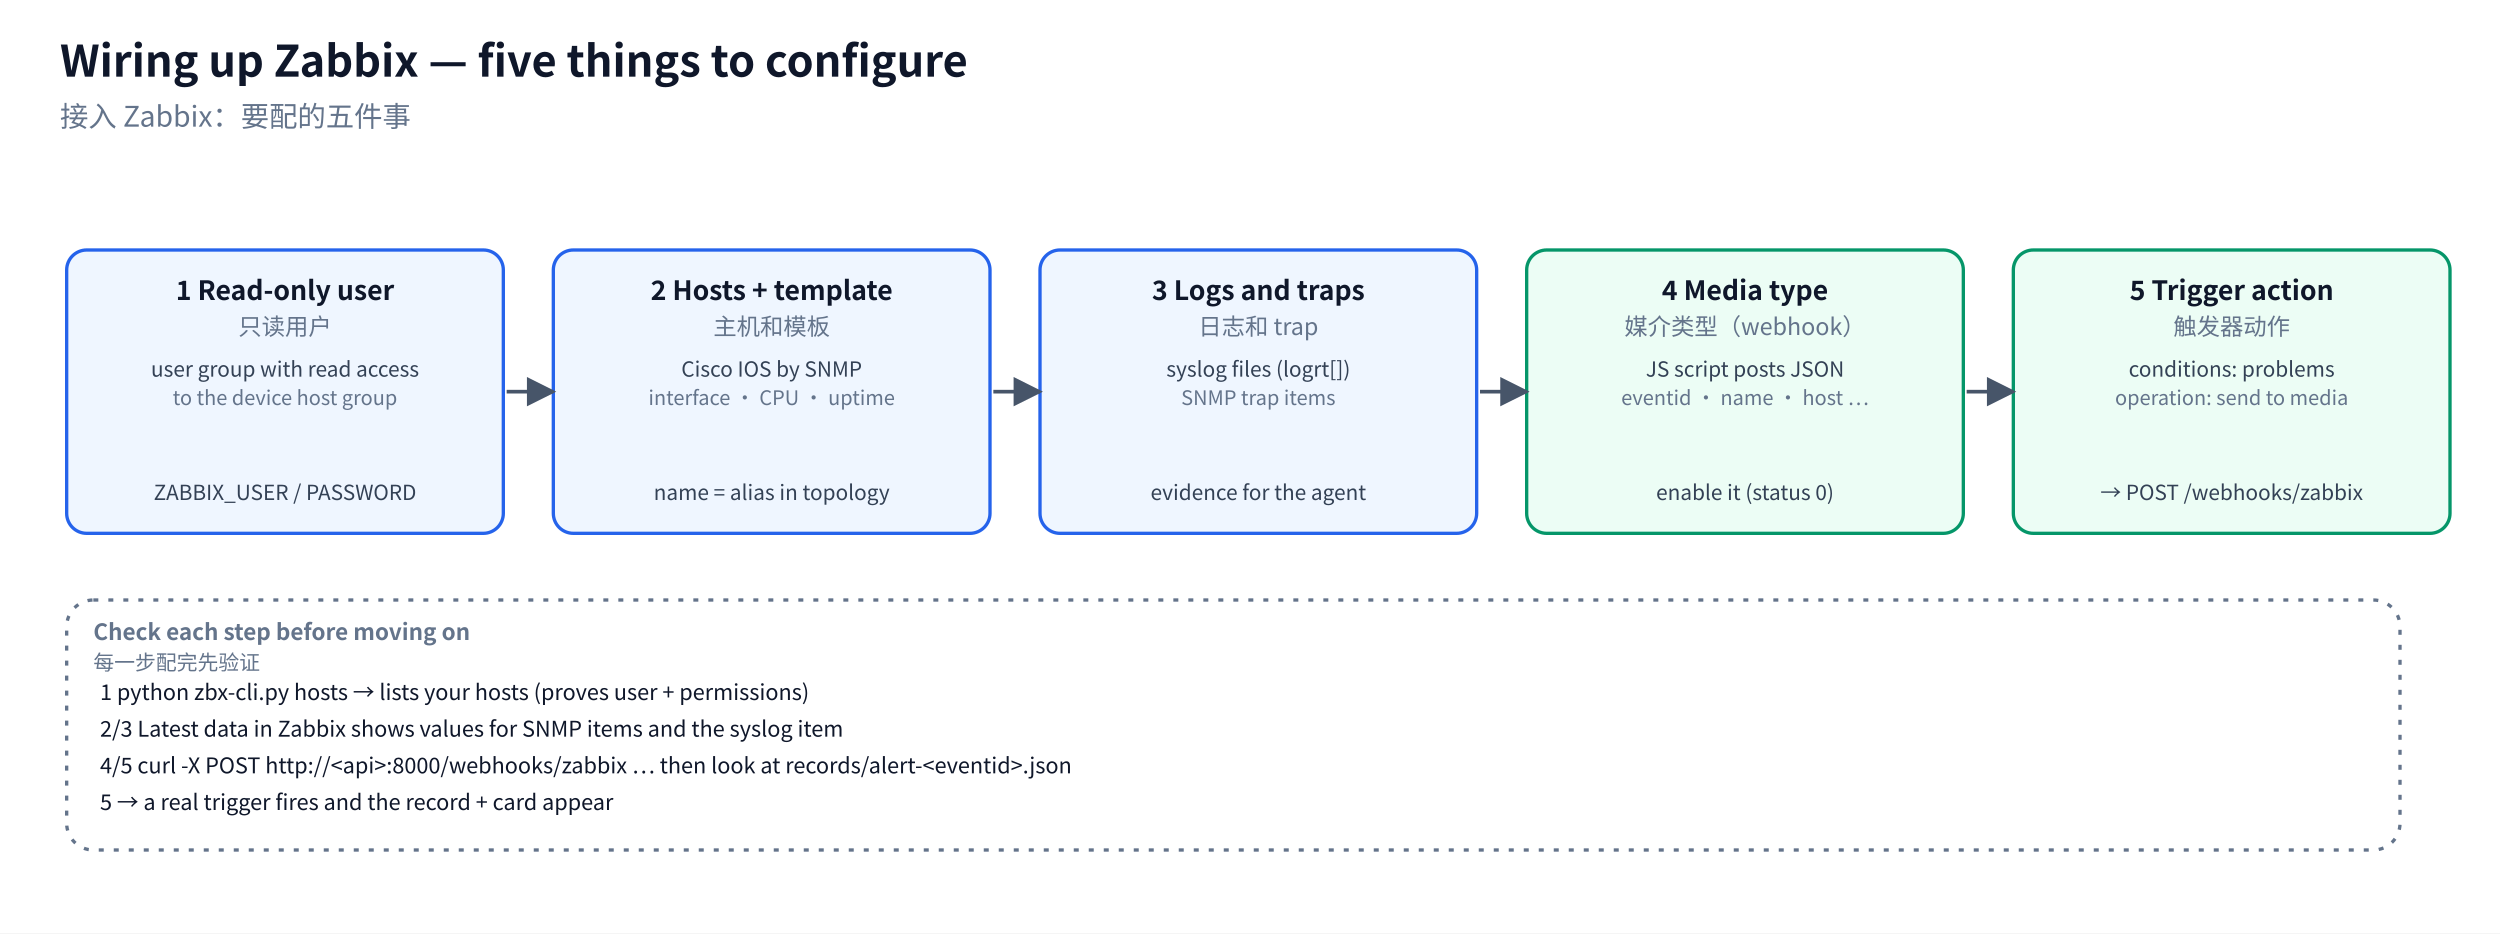
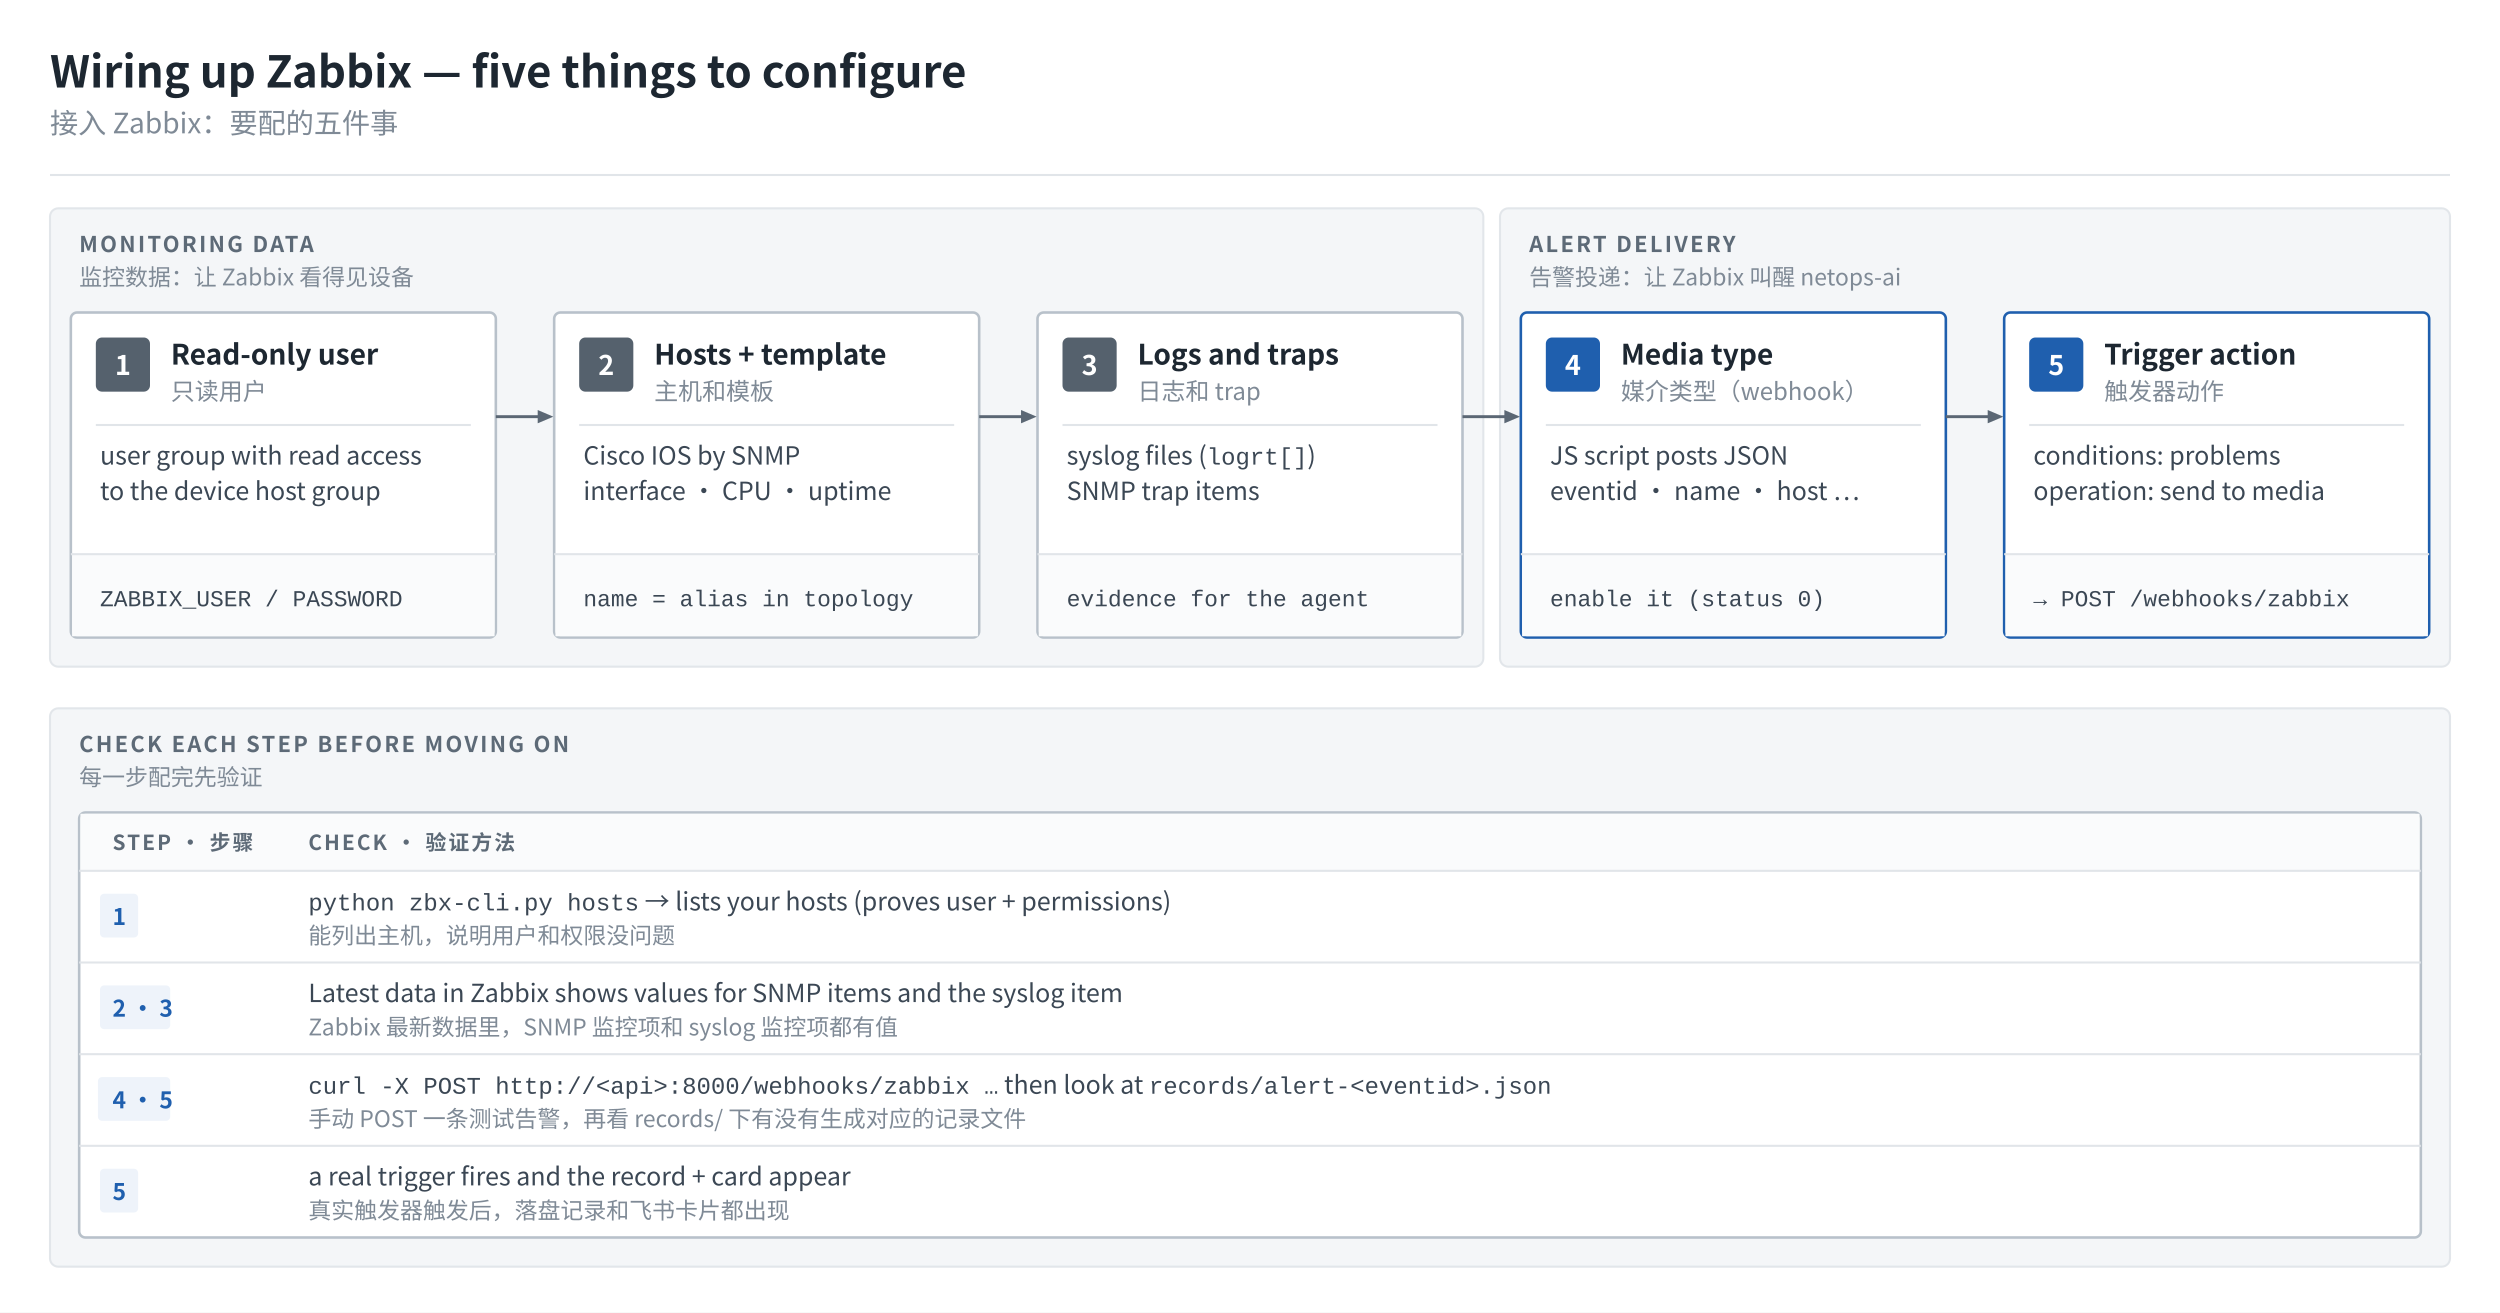
- <svg xmlns="http://www.w3.org/2000/svg" width="1500" height="560" viewBox="0 0 1500 560">
+ <svg xmlns="http://www.w3.org/2000/svg" width="1200" height="630" viewBox="0 0 1200 630">
  <defs>
-     <marker id="ah" viewBox="0 0 10 10" refX="9" refY="5" markerWidth="8" markerHeight="8" orient="auto-start-reverse">
-       <path d="M0,0 L10,5 L0,10 z" fill="#475569" />
+     <marker id="m5b6774" viewBox="0 0 8 8" refX="1.5" refY="4" markerWidth="7.5" markerHeight="7.5" markerUnits="userSpaceOnUse" orient="auto-start-reverse">
+       <path d="M0,0.6 L8,4 L0,7.4 z" fill="#5b6774" />
    </marker>
  </defs>
-   <rect width="1500" height="560" fill="#ffffff" />
-   <text x="36" y="46" font-family="'Segoe UI','Microsoft YaHei','PingFang SC','Noto Sans CJK SC',sans-serif" font-size="26" font-weight="700" fill="#0f172a" text-anchor="start">Wiring up Zabbix — five things to configure</text>
-   <text x="36" y="76" font-family="'Segoe UI','Microsoft YaHei','PingFang SC','Noto Sans CJK SC',sans-serif" font-size="17" font-weight="400" fill="#64748b" text-anchor="start">接入 Zabbix：要配的五件事</text>
-   <rect x="40" y="150" width="262" height="170" rx="12" fill="#eff6ff" stroke="#2563eb" stroke-width="2" />
-   <text x="171.0" y="180" font-family="'Segoe UI','Microsoft YaHei','PingFang SC','Noto Sans CJK SC',sans-serif" font-size="16" font-weight="700" fill="#0f172a" text-anchor="middle">1  Read-only user</text>
-   <text x="171.0" y="201" font-family="'Segoe UI','Microsoft YaHei','PingFang SC','Noto Sans CJK SC',sans-serif" font-size="14" font-weight="400" fill="#64748b" text-anchor="middle">只读用户</text>
-   <text x="171.0" y="226" font-family="'Segoe UI','Microsoft YaHei','PingFang SC','Noto Sans CJK SC',sans-serif" font-size="12.5" font-weight="400" fill="#334155" text-anchor="middle">user group with read access</text>
-   <text x="171.0" y="243" font-family="'Segoe UI','Microsoft YaHei','PingFang SC','Noto Sans CJK SC',sans-serif" font-size="12" font-weight="400" fill="#64748b" text-anchor="middle">to the device host group</text>
-   <text x="171" y="300" font-family="'Segoe UI','Microsoft YaHei','PingFang SC','Noto Sans CJK SC',sans-serif" font-size="12.5" font-weight="400" fill="#334155" text-anchor="middle">ZABBIX_USER / PASSWORD</text>
-   <rect x="332" y="150" width="262" height="170" rx="12" fill="#eff6ff" stroke="#2563eb" stroke-width="2" />
-   <text x="463.0" y="180" font-family="'Segoe UI','Microsoft YaHei','PingFang SC','Noto Sans CJK SC',sans-serif" font-size="16" font-weight="700" fill="#0f172a" text-anchor="middle">2  Hosts + template</text>
-   <text x="463.0" y="201" font-family="'Segoe UI','Microsoft YaHei','PingFang SC','Noto Sans CJK SC',sans-serif" font-size="14" font-weight="400" fill="#64748b" text-anchor="middle">主机和模板</text>
-   <text x="463.0" y="226" font-family="'Segoe UI','Microsoft YaHei','PingFang SC','Noto Sans CJK SC',sans-serif" font-size="12.5" font-weight="400" fill="#334155" text-anchor="middle">Cisco IOS by SNMP</text>
-   <text x="463.0" y="243" font-family="'Segoe UI','Microsoft YaHei','PingFang SC','Noto Sans CJK SC',sans-serif" font-size="12" font-weight="400" fill="#64748b" text-anchor="middle">interface · CPU · uptime</text>
-   <text x="463" y="300" font-family="'Segoe UI','Microsoft YaHei','PingFang SC','Noto Sans CJK SC',sans-serif" font-size="12.5" font-weight="400" fill="#334155" text-anchor="middle">name = alias in topology</text>
-   <line x1="304" y1="235" x2="332" y2="235" stroke="#475569" stroke-width="2.2" marker-end="url(#ah)" />
-   <rect x="624" y="150" width="262" height="170" rx="12" fill="#eff6ff" stroke="#2563eb" stroke-width="2" />
-   <text x="755.0" y="180" font-family="'Segoe UI','Microsoft YaHei','PingFang SC','Noto Sans CJK SC',sans-serif" font-size="16" font-weight="700" fill="#0f172a" text-anchor="middle">3  Logs and traps</text>
-   <text x="755.0" y="201" font-family="'Segoe UI','Microsoft YaHei','PingFang SC','Noto Sans CJK SC',sans-serif" font-size="14" font-weight="400" fill="#64748b" text-anchor="middle">日志和 trap</text>
-   <text x="755.0" y="226" font-family="'Segoe UI','Microsoft YaHei','PingFang SC','Noto Sans CJK SC',sans-serif" font-size="12.5" font-weight="400" fill="#334155" text-anchor="middle">syslog files (logrt[])</text>
-   <text x="755.0" y="243" font-family="'Segoe UI','Microsoft YaHei','PingFang SC','Noto Sans CJK SC',sans-serif" font-size="12" font-weight="400" fill="#64748b" text-anchor="middle">SNMP trap items</text>
-   <text x="755" y="300" font-family="'Segoe UI','Microsoft YaHei','PingFang SC','Noto Sans CJK SC',sans-serif" font-size="12.5" font-weight="400" fill="#334155" text-anchor="middle">evidence for the agent</text>
-   <line x1="596" y1="235" x2="624" y2="235" stroke="#475569" stroke-width="2.2" marker-end="url(#ah)" />
-   <rect x="916" y="150" width="262" height="170" rx="12" fill="#ecfdf5" stroke="#059669" stroke-width="2" />
-   <text x="1047.0" y="180" font-family="'Segoe UI','Microsoft YaHei','PingFang SC','Noto Sans CJK SC',sans-serif" font-size="16" font-weight="700" fill="#0f172a" text-anchor="middle">4  Media type</text>
-   <text x="1047.0" y="201" font-family="'Segoe UI','Microsoft YaHei','PingFang SC','Noto Sans CJK SC',sans-serif" font-size="14" font-weight="400" fill="#64748b" text-anchor="middle">媒介类型（webhook）</text>
-   <text x="1047.0" y="226" font-family="'Segoe UI','Microsoft YaHei','PingFang SC','Noto Sans CJK SC',sans-serif" font-size="12.5" font-weight="400" fill="#334155" text-anchor="middle">JS script posts JSON</text>
-   <text x="1047.0" y="243" font-family="'Segoe UI','Microsoft YaHei','PingFang SC','Noto Sans CJK SC',sans-serif" font-size="12" font-weight="400" fill="#64748b" text-anchor="middle">eventid · name · host …</text>
-   <text x="1047" y="300" font-family="'Segoe UI','Microsoft YaHei','PingFang SC','Noto Sans CJK SC',sans-serif" font-size="12.5" font-weight="400" fill="#334155" text-anchor="middle">enable it (status 0)</text>
-   <line x1="888" y1="235" x2="916" y2="235" stroke="#475569" stroke-width="2.2" marker-end="url(#ah)" />
-   <rect x="1208" y="150" width="262" height="170" rx="12" fill="#ecfdf5" stroke="#059669" stroke-width="2" />
-   <text x="1339.0" y="180" font-family="'Segoe UI','Microsoft YaHei','PingFang SC','Noto Sans CJK SC',sans-serif" font-size="16" font-weight="700" fill="#0f172a" text-anchor="middle">5  Trigger action</text>
-   <text x="1339.0" y="201" font-family="'Segoe UI','Microsoft YaHei','PingFang SC','Noto Sans CJK SC',sans-serif" font-size="14" font-weight="400" fill="#64748b" text-anchor="middle">触发器动作</text>
-   <text x="1339.0" y="226" font-family="'Segoe UI','Microsoft YaHei','PingFang SC','Noto Sans CJK SC',sans-serif" font-size="12.5" font-weight="400" fill="#334155" text-anchor="middle">conditions: problems</text>
-   <text x="1339.0" y="243" font-family="'Segoe UI','Microsoft YaHei','PingFang SC','Noto Sans CJK SC',sans-serif" font-size="12" font-weight="400" fill="#64748b" text-anchor="middle">operation: send to media</text>
-   <text x="1339" y="300" font-family="'Segoe UI','Microsoft YaHei','PingFang SC','Noto Sans CJK SC',sans-serif" font-size="12.5" font-weight="400" fill="#334155" text-anchor="middle">→ POST /webhooks/zabbix</text>
-   <line x1="1180" y1="235" x2="1208" y2="235" stroke="#475569" stroke-width="2.2" marker-end="url(#ah)" />
-   <rect x="40" y="360" width="1400" height="150" rx="16" fill="none" stroke="#64748b" stroke-width="2" stroke-dasharray="3 6" />
-   <text x="56" y="384" font-family="'Segoe UI','Microsoft YaHei','PingFang SC','Noto Sans CJK SC',sans-serif" font-size="13.5" font-weight="700" fill="#64748b" text-anchor="start">Check each step before moving on</text>
-   <text x="56" y="402" font-family="'Segoe UI','Microsoft YaHei','PingFang SC','Noto Sans CJK SC',sans-serif" font-size="12.5" font-weight="400" fill="#64748b" text-anchor="start">每一步配完先验证</text>
-   <text x="60" y="420" font-family="'Segoe UI','Microsoft YaHei','PingFang SC','Noto Sans CJK SC',sans-serif" font-size="13" font-weight="400" fill="#0f172a" text-anchor="start">1  python zbx-cli.py hosts  → lists your hosts (proves user + permissions)</text>
-   <text x="60" y="442" font-family="'Segoe UI','Microsoft YaHei','PingFang SC','Noto Sans CJK SC',sans-serif" font-size="13" font-weight="400" fill="#0f172a" text-anchor="start">2/3  Latest data in Zabbix shows values for SNMP items and the syslog item</text>
-   <text x="60" y="464" font-family="'Segoe UI','Microsoft YaHei','PingFang SC','Noto Sans CJK SC',sans-serif" font-size="13" font-weight="400" fill="#0f172a" text-anchor="start">4/5  curl -X POST http://&lt;api&gt;:8000/webhooks/zabbix …  then look at records/alert-&lt;eventid&gt;.json</text>
-   <text x="60" y="486" font-family="'Segoe UI','Microsoft YaHei','PingFang SC','Noto Sans CJK SC',sans-serif" font-size="13" font-weight="400" fill="#0f172a" text-anchor="start">5 → a real trigger fires and the record + card appear</text>
+   <rect width="1200" height="630" fill="#ffffff" />
+   <text id="t1" x="24" y="42" font-family="'Segoe UI','Microsoft YaHei','PingFang SC','Noto Sans CJK SC',sans-serif" font-size="21" fill="#1d2731" font-weight="700">Wiring up Zabbix — five things to configure</text>
+   <text id="t2" x="24" y="64" font-family="'Segoe UI','Microsoft YaHei','PingFang SC','Noto Sans CJK SC',sans-serif" font-size="13.5" fill="#7f8a96">接入 Zabbix：要配的五件事</text>
+   <line x1="24" y1="84" x2="1176" y2="84" stroke="#e1e5e9" stroke-width="1" />
+   <rect x="24" y="100" width="688" height="220" rx="4" fill="#f4f6f8" stroke="#e2e6ea" stroke-width="1" />
+   <text id="t3" x="38" y="121" font-family="'Segoe UI','Microsoft YaHei','PingFang SC','Noto Sans CJK SC',sans-serif" font-size="10.5" fill="#5d6a77" font-weight="700" letter-spacing="1.1">MONITORING DATA</text>
+   <text id="t4" x="38" y="137" font-family="'Segoe UI','Microsoft YaHei','PingFang SC','Noto Sans CJK SC',sans-serif" font-size="11" fill="#7f8a96">监控数据：让 Zabbix 看得见设备</text>
+   <rect x="720" y="100" width="456" height="220" rx="4" fill="#f4f6f8" stroke="#e2e6ea" stroke-width="1" />
+   <text id="t5" x="734" y="121" font-family="'Segoe UI','Microsoft YaHei','PingFang SC','Noto Sans CJK SC',sans-serif" font-size="10.5" fill="#5d6a77" font-weight="700" letter-spacing="1.1">ALERT DELIVERY</text>
+   <text id="t6" x="734" y="137" font-family="'Segoe UI','Microsoft YaHei','PingFang SC','Noto Sans CJK SC',sans-serif" font-size="11" fill="#7f8a96">告警投递：让 Zabbix 叫醒 netops-ai</text>
+   <rect x="34" y="150" width="204" height="156" rx="3" fill="#ffffff" stroke="#b8c1ca" stroke-width="1.25" />
+   <rect x="46" y="162" width="26" height="26" rx="3" fill="#55616d" />
+   <text id="t7" x="59" y="180" font-family="'Segoe UI','Microsoft YaHei','PingFang SC','Noto Sans CJK SC',sans-serif" font-size="13" fill="#ffffff" font-weight="700" text-anchor="middle">1</text>
+   <text id="t8" x="82" y="175" font-family="'Segoe UI','Microsoft YaHei','PingFang SC','Noto Sans CJK SC',sans-serif" font-size="13.5" fill="#1d2731" font-weight="600">Read-only user</text>
+   <text id="t9" x="82" y="192" font-family="'Segoe UI','Microsoft YaHei','PingFang SC','Noto Sans CJK SC',sans-serif" font-size="11.5" fill="#7f8a96">只读用户</text>
+   <line x1="46" y1="204" x2="226" y2="204" stroke="#e1e5e9" stroke-width="1" />
+   <text id="t10" x="48" y="223" font-family="'Segoe UI','Microsoft YaHei','PingFang SC','Noto Sans CJK SC',sans-serif" font-size="12" fill="#3b4754">user group with read access</text>
+   <text id="t11" x="48" y="240" font-family="'Segoe UI','Microsoft YaHei','PingFang SC','Noto Sans CJK SC',sans-serif" font-size="12" fill="#3b4754">to the device host group</text>
+   <rect x="34.6" y="266" width="202.8" height="39.4" fill="#fafbfc" />
+   <line x1="34" y1="266" x2="238" y2="266" stroke="#e1e5e9" stroke-width="1" />
+   <text id="t12" x="48" y="291" font-family="'Cascadia Mono',Consolas,'Courier New',monospace" font-size="11" fill="#3b4754">ZABBIX_USER / PASSWORD</text>
+   <rect x="266" y="150" width="204" height="156" rx="3" fill="#ffffff" stroke="#b8c1ca" stroke-width="1.25" />
+   <rect x="278" y="162" width="26" height="26" rx="3" fill="#55616d" />
+   <text id="t13" x="291" y="180" font-family="'Segoe UI','Microsoft YaHei','PingFang SC','Noto Sans CJK SC',sans-serif" font-size="13" fill="#ffffff" font-weight="700" text-anchor="middle">2</text>
+   <text id="t14" x="314" y="175" font-family="'Segoe UI','Microsoft YaHei','PingFang SC','Noto Sans CJK SC',sans-serif" font-size="13.5" fill="#1d2731" font-weight="600">Hosts + template</text>
+   <text id="t15" x="314" y="192" font-family="'Segoe UI','Microsoft YaHei','PingFang SC','Noto Sans CJK SC',sans-serif" font-size="11.5" fill="#7f8a96">主机和模板</text>
+   <line x1="278" y1="204" x2="458" y2="204" stroke="#e1e5e9" stroke-width="1" />
+   <text id="t16" x="280" y="223" font-family="'Segoe UI','Microsoft YaHei','PingFang SC','Noto Sans CJK SC',sans-serif" font-size="12" fill="#3b4754">Cisco IOS by SNMP</text>
+   <text id="t17" x="280" y="240" font-family="'Segoe UI','Microsoft YaHei','PingFang SC','Noto Sans CJK SC',sans-serif" font-size="12" fill="#3b4754">interface · CPU · uptime</text>
+   <rect x="266.6" y="266" width="202.8" height="39.4" fill="#fafbfc" />
+   <line x1="266" y1="266" x2="470" y2="266" stroke="#e1e5e9" stroke-width="1" />
+   <text id="t18" x="280" y="291" font-family="'Cascadia Mono',Consolas,'Courier New',monospace" font-size="11" fill="#3b4754">name = alias in topology</text>
+   <path d="M 238 200 L 259.5 200" fill="none" stroke="#5b6774" stroke-width="1.4" stroke-linejoin="round" marker-end="url(#m5b6774)" />
+   <rect x="498" y="150" width="204" height="156" rx="3" fill="#ffffff" stroke="#b8c1ca" stroke-width="1.25" />
+   <rect x="510" y="162" width="26" height="26" rx="3" fill="#55616d" />
+   <text id="t19" x="523" y="180" font-family="'Segoe UI','Microsoft YaHei','PingFang SC','Noto Sans CJK SC',sans-serif" font-size="13" fill="#ffffff" font-weight="700" text-anchor="middle">3</text>
+   <text id="t20" x="546" y="175" font-family="'Segoe UI','Microsoft YaHei','PingFang SC','Noto Sans CJK SC',sans-serif" font-size="13.5" fill="#1d2731" font-weight="600">Logs and traps</text>
+   <text id="t21" x="546" y="192" font-family="'Segoe UI','Microsoft YaHei','PingFang SC','Noto Sans CJK SC',sans-serif" font-size="11.5" fill="#7f8a96">日志和 trap</text>
+   <line x1="510" y1="204" x2="690" y2="204" stroke="#e1e5e9" stroke-width="1" />
+   <text id="t22" x="512" y="223" font-family="'Segoe UI','Microsoft YaHei','PingFang SC','Noto Sans CJK SC',sans-serif" font-size="12" fill="#3b4754">syslog files (<tspan font-family="'Cascadia Mono',Consolas,'Courier New',monospace" font-size="11.5">logrt[]</tspan>)</text>
+   <text id="t23" x="512" y="240" font-family="'Segoe UI','Microsoft YaHei','PingFang SC','Noto Sans CJK SC',sans-serif" font-size="12" fill="#3b4754">SNMP trap items</text>
+   <rect x="498.6" y="266" width="202.8" height="39.4" fill="#fafbfc" />
+   <line x1="498" y1="266" x2="702" y2="266" stroke="#e1e5e9" stroke-width="1" />
+   <text id="t24" x="512" y="291" font-family="'Cascadia Mono',Consolas,'Courier New',monospace" font-size="11" fill="#3b4754">evidence for the agent</text>
+   <path d="M 470 200 L 491.5 200" fill="none" stroke="#5b6774" stroke-width="1.4" stroke-linejoin="round" marker-end="url(#m5b6774)" />
+   <rect x="730" y="150" width="204" height="156" rx="3" fill="#ffffff" stroke="#1f5fae" stroke-width="1.25" />
+   <rect x="742" y="162" width="26" height="26" rx="3" fill="#1f5fae" />
+   <text id="t25" x="755" y="180" font-family="'Segoe UI','Microsoft YaHei','PingFang SC','Noto Sans CJK SC',sans-serif" font-size="13" fill="#ffffff" font-weight="700" text-anchor="middle">4</text>
+   <text id="t26" x="778" y="175" font-family="'Segoe UI','Microsoft YaHei','PingFang SC','Noto Sans CJK SC',sans-serif" font-size="13.5" fill="#1d2731" font-weight="600">Media type</text>
+   <text id="t27" x="778" y="192" font-family="'Segoe UI','Microsoft YaHei','PingFang SC','Noto Sans CJK SC',sans-serif" font-size="11.5" fill="#7f8a96">媒介类型（webhook）</text>
+   <line x1="742" y1="204" x2="922" y2="204" stroke="#e1e5e9" stroke-width="1" />
+   <text id="t28" x="744" y="223" font-family="'Segoe UI','Microsoft YaHei','PingFang SC','Noto Sans CJK SC',sans-serif" font-size="12" fill="#3b4754">JS script posts JSON</text>
+   <text id="t29" x="744" y="240" font-family="'Segoe UI','Microsoft YaHei','PingFang SC','Noto Sans CJK SC',sans-serif" font-size="12" fill="#3b4754">eventid · name · host …</text>
+   <rect x="730.6" y="266" width="202.8" height="39.4" fill="#fafbfc" />
+   <line x1="730" y1="266" x2="934" y2="266" stroke="#e1e5e9" stroke-width="1" />
+   <text id="t30" x="744" y="291" font-family="'Cascadia Mono',Consolas,'Courier New',monospace" font-size="11" fill="#3b4754">enable it (status 0)</text>
+   <path d="M 702 200 L 723.5 200" fill="none" stroke="#5b6774" stroke-width="1.4" stroke-linejoin="round" marker-end="url(#m5b6774)" />
+   <rect x="962" y="150" width="204" height="156" rx="3" fill="#ffffff" stroke="#1f5fae" stroke-width="1.25" />
+   <rect x="974" y="162" width="26" height="26" rx="3" fill="#1f5fae" />
+   <text id="t31" x="987" y="180" font-family="'Segoe UI','Microsoft YaHei','PingFang SC','Noto Sans CJK SC',sans-serif" font-size="13" fill="#ffffff" font-weight="700" text-anchor="middle">5</text>
+   <text id="t32" x="1010" y="175" font-family="'Segoe UI','Microsoft YaHei','PingFang SC','Noto Sans CJK SC',sans-serif" font-size="13.5" fill="#1d2731" font-weight="600">Trigger action</text>
+   <text id="t33" x="1010" y="192" font-family="'Segoe UI','Microsoft YaHei','PingFang SC','Noto Sans CJK SC',sans-serif" font-size="11.5" fill="#7f8a96">触发器动作</text>
+   <line x1="974" y1="204" x2="1154" y2="204" stroke="#e1e5e9" stroke-width="1" />
+   <text id="t34" x="976" y="223" font-family="'Segoe UI','Microsoft YaHei','PingFang SC','Noto Sans CJK SC',sans-serif" font-size="12" fill="#3b4754">conditions: problems</text>
+   <text id="t35" x="976" y="240" font-family="'Segoe UI','Microsoft YaHei','PingFang SC','Noto Sans CJK SC',sans-serif" font-size="12" fill="#3b4754">operation: send to media</text>
+   <rect x="962.6" y="266" width="202.8" height="39.4" fill="#fafbfc" />
+   <line x1="962" y1="266" x2="1166" y2="266" stroke="#e1e5e9" stroke-width="1" />
+   <text id="t36" x="976" y="291" font-family="'Cascadia Mono',Consolas,'Courier New',monospace" font-size="11" fill="#3b4754">→ POST /webhooks/zabbix</text>
+   <path d="M 934 200 L 955.5 200" fill="none" stroke="#5b6774" stroke-width="1.4" stroke-linejoin="round" marker-end="url(#m5b6774)" />
+   <rect x="24" y="340" width="1152" height="268" rx="4" fill="#f4f6f8" stroke="#e2e6ea" stroke-width="1" />
+   <text id="t37" x="38" y="361" font-family="'Segoe UI','Microsoft YaHei','PingFang SC','Noto Sans CJK SC',sans-serif" font-size="10.5" fill="#5d6a77" font-weight="700" letter-spacing="1.1">CHECK EACH STEP BEFORE MOVING ON</text>
+   <text id="t38" x="38" y="377" font-family="'Segoe UI','Microsoft YaHei','PingFang SC','Noto Sans CJK SC',sans-serif" font-size="11" fill="#7f8a96">每一步配完先验证</text>
+   <rect x="38" y="390" width="1124" height="204" rx="3" fill="#ffffff" stroke="#b8c1ca" stroke-width="1.25" />
+   <rect x="38.6" y="390.6" width="1122.8" height="27" fill="#fafbfc" />
+   <text id="t39" x="54" y="408" font-family="'Segoe UI','Microsoft YaHei','PingFang SC','Noto Sans CJK SC',sans-serif" font-size="10" fill="#5d6a77" font-weight="700" letter-spacing="1">STEP · 步骤</text>
+   <text id="t40" x="148" y="408" font-family="'Segoe UI','Microsoft YaHei','PingFang SC','Noto Sans CJK SC',sans-serif" font-size="10" fill="#5d6a77" font-weight="700" letter-spacing="1">CHECK · 验证方法</text>
+   <line x1="38" y1="418" x2="1162" y2="418" stroke="#e1e5e9" stroke-width="1" />
+   <rect rx="2" fill="#eef3fa" x="48.0" y="429.0" width="18.3" height="21.0" />
+   <text id="t41" x="54" y="444" font-family="'Segoe UI','Microsoft YaHei','PingFang SC','Noto Sans CJK SC',sans-serif" font-size="11" fill="#1f5fae" font-weight="700">1</text>
+   <text id="t42" x="148" y="437" font-family="'Segoe UI','Microsoft YaHei','PingFang SC','Noto Sans CJK SC',sans-serif" font-size="12" fill="#3b4754">
+     <tspan font-family="'Cascadia Mono',Consolas,'Courier New',monospace" font-size="11.5">python zbx-cli.py hosts</tspan> → lists your hosts (proves user + permissions)</text>
+   <text id="t43" x="148" y="453" font-family="'Segoe UI','Microsoft YaHei','PingFang SC','Noto Sans CJK SC',sans-serif" font-size="11" fill="#7f8a96">能列出主机，说明用户和权限没问题</text>
+   <line x1="38" y1="462" x2="1162" y2="462" stroke="#e1e5e9" stroke-width="1" />
+   <rect rx="2" fill="#eef3fa" x="48.0" y="473.0" width="33.7" height="21.0" />
+   <text id="t44" x="54" y="488" font-family="'Segoe UI','Microsoft YaHei','PingFang SC','Noto Sans CJK SC',sans-serif" font-size="11" fill="#1f5fae" font-weight="700">2 · 3</text>
+   <text id="t45" x="148" y="481" font-family="'Segoe UI','Microsoft YaHei','PingFang SC','Noto Sans CJK SC',sans-serif" font-size="12" fill="#3b4754">Latest data in Zabbix shows values for SNMP items and the syslog item</text>
+   <text id="t46" x="148" y="497" font-family="'Segoe UI','Microsoft YaHei','PingFang SC','Noto Sans CJK SC',sans-serif" font-size="11" fill="#7f8a96">Zabbix 最新数据里，SNMP 监控项和 syslog 监控项都有值</text>
+   <line x1="38" y1="506" x2="1162" y2="506" stroke="#e1e5e9" stroke-width="1" />
+   <rect rx="2" fill="#eef3fa" x="47.0" y="517.0" width="34.7" height="21.0" />
+   <text id="t47" x="54" y="532" font-family="'Segoe UI','Microsoft YaHei','PingFang SC','Noto Sans CJK SC',sans-serif" font-size="11" fill="#1f5fae" font-weight="700">4 · 5</text>
+   <text id="t48" x="148" y="525" font-family="'Segoe UI','Microsoft YaHei','PingFang SC','Noto Sans CJK SC',sans-serif" font-size="12" fill="#3b4754">
+     <tspan font-family="'Cascadia Mono',Consolas,'Courier New',monospace" font-size="11.5">curl -X POST http://&lt;api&gt;:8000/webhooks/zabbix …</tspan> then look at <tspan font-family="'Cascadia Mono',Consolas,'Courier New',monospace" font-size="11.5">records/alert-&lt;eventid&gt;.json</tspan>
+   </text>
+   <text id="t49" x="148" y="541" font-family="'Segoe UI','Microsoft YaHei','PingFang SC','Noto Sans CJK SC',sans-serif" font-size="11" fill="#7f8a96">手动 POST 一条测试告警，再看 records/ 下有没有生成对应的记录文件</text>
+   <line x1="38" y1="550" x2="1162" y2="550" stroke="#e1e5e9" stroke-width="1" />
+   <rect rx="2" fill="#eef3fa" x="48.0" y="561.0" width="18.3" height="21.0" />
+   <text id="t50" x="54" y="576" font-family="'Segoe UI','Microsoft YaHei','PingFang SC','Noto Sans CJK SC',sans-serif" font-size="11" fill="#1f5fae" font-weight="700">5</text>
+   <text id="t51" x="148" y="569" font-family="'Segoe UI','Microsoft YaHei','PingFang SC','Noto Sans CJK SC',sans-serif" font-size="12" fill="#3b4754">a real trigger fires and the record + card appear</text>
+   <text id="t52" x="148" y="585" font-family="'Segoe UI','Microsoft YaHei','PingFang SC','Noto Sans CJK SC',sans-serif" font-size="11" fill="#7f8a96">真实触发器触发后，落盘记录和飞书卡片都出现</text>
</svg>
